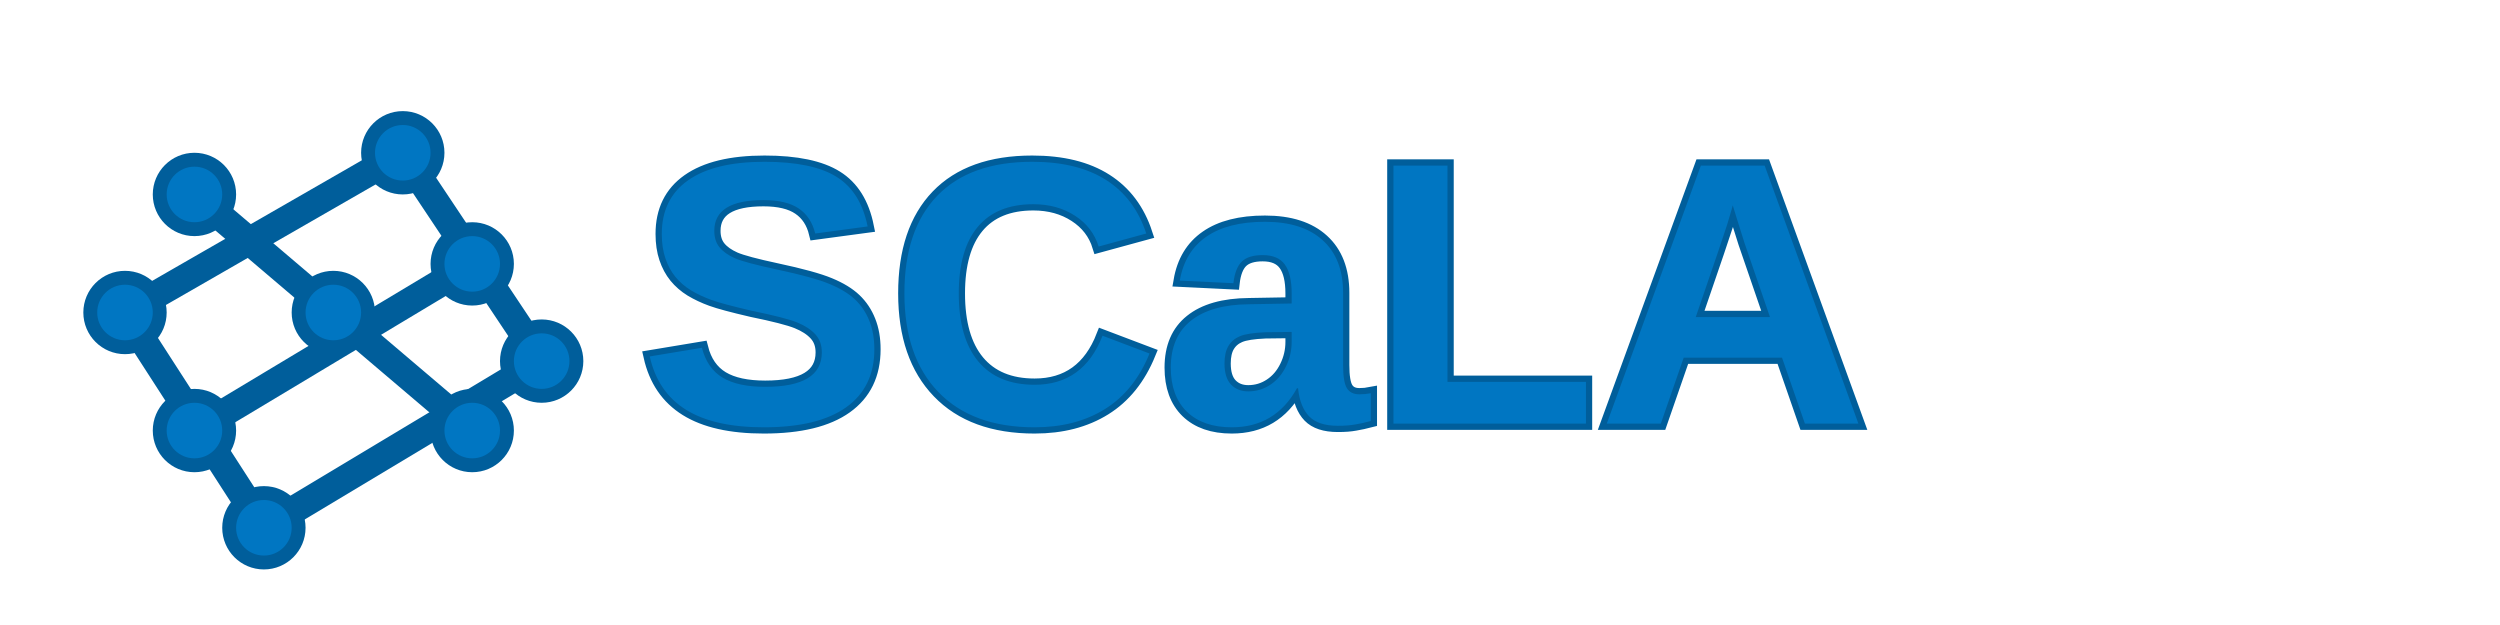
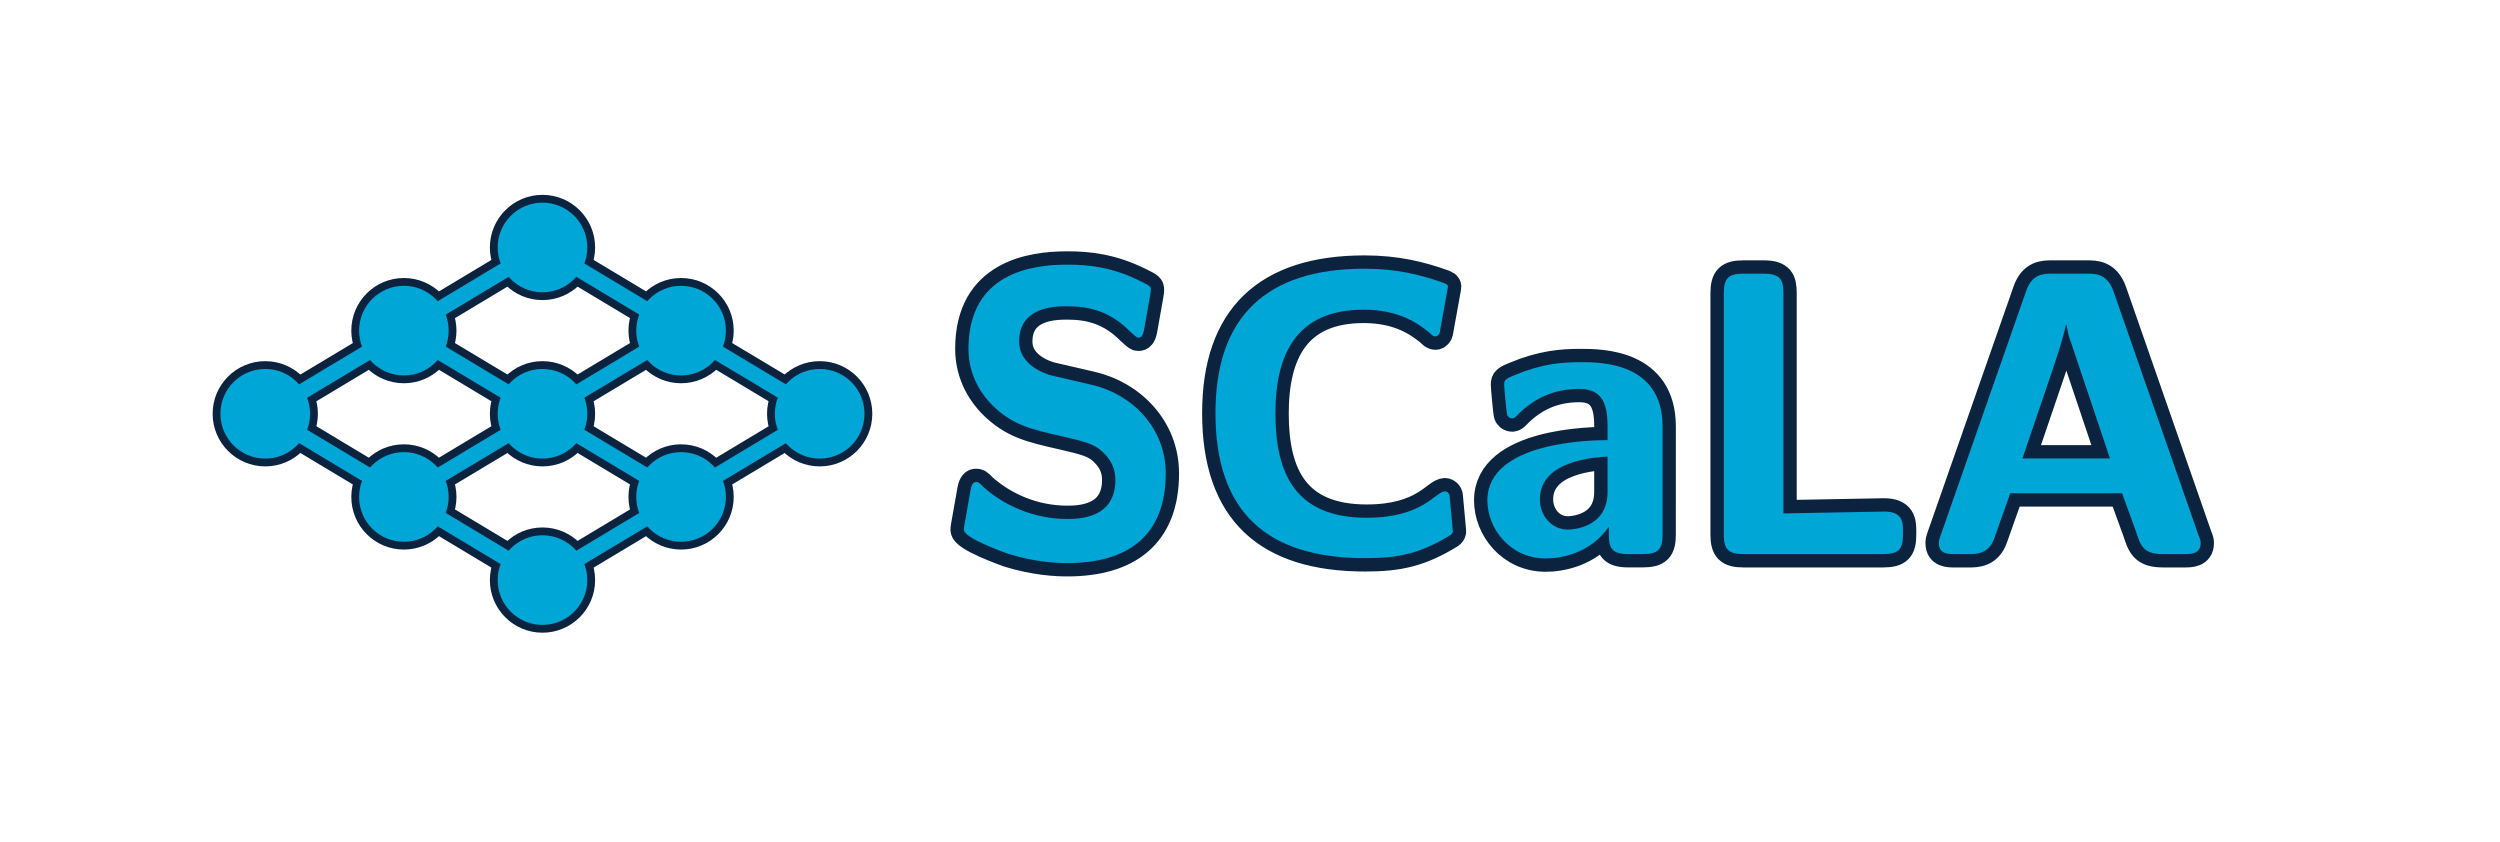
- <svg xmlns="http://www.w3.org/2000/svg" viewBox="0 0 360 90" role="img" aria-labelledby="title">
-   <g fill="none" stroke="#005E9B" stroke-width="4" stroke-linecap="round">
-     <path d="M18 45 L58 22 M28 62 L68 38 M38 76 L78 52" />
-     <path d="M18 45 L38 76 M28 28 L68 62 M58 22 L78 52" />
+ <svg xmlns="http://www.w3.org/2000/svg" xmlns:xlink="http://www.w3.org/1999/xlink" width="125.78pt" height="42.313pt" viewBox="0 0 125.78 42.313">
+   <defs>
+     <g id="e">
+       <path d="m5.484-8.969c-0.438-0.094-1.703-0.562-1.703-1.719 0-1.734 1.734-1.781 2.422-1.781 1.141 0 2.156 0.266 3.141 1.25 0.328 0.297 0.359 0.328 0.438 0.328 0.125 0 0.219-0.062 0.281-0.375l0.312-1.766c0.031-0.156 0.031-0.203 0.031-0.266 0-0.156-0.016-0.188-0.531-0.438-1.438-0.719-2.641-0.828-3.672-0.828-1.812 0-4.969 0.438-4.969 4.234 0 1.438 0.75 2.375 1.141 2.781 1.047 1.062 2 1.266 3.578 1.625 1.141 0.266 1.594 0.375 2.031 0.781 0.203 0.203 0.641 0.625 0.641 1.406 0 1.906-1.75 1.969-2.422 1.969-1.703 0-3.188-0.688-4.219-1.609-0.234-0.25-0.281-0.25-0.359-0.25-0.125 0-0.219 0.062-0.281 0.375l-0.312 1.766c-0.031 0.156-0.031 0.203-0.031 0.266 0 0.422 2.109 1.156 2.219 1.203 1.359 0.422 2.453 0.469 2.984 0.469 3.047 0 4.953-1.375 4.953-4.516 0-2.281-1.688-3.984-3.719-4.453z" />
+     </g>
+     <g id="d">
+       <path d="m13.016-2.906c0-0.156-0.141-0.25-0.234-0.25-0.484 0-1.078 1.328-3.938 1.328-3.578 0-4.594-2.203-4.594-5.25 0-3.031 1.094-5.219 4.438-5.219 1.797 0 2.75 0.703 3.312 1.156 0.109 0.109 0.172 0.188 0.312 0.188 0.094 0 0.188-0.109 0.203-0.188l0.406-2.25c0.031-0.094 0-0.172-0.156-0.234-1.203-0.438-2.438-0.734-4.031-0.734-4.953 0-7.5 2.422-7.5 7.266 0 4.984 2.594 7.297 7.531 7.297 1.719 0 2.797-0.25 4.281-1.156 0.172-0.109 0.125-0.25 0.125-0.25z" />
+     </g>
+     <g id="c">
+       <path d="m9.438-6.422c0-3.219-3.094-3.234-4.109-3.234-0.953 0-1.969 0.078-3.344 0.656-0.422 0.172-0.516 0.234-0.516 0.469 0 0.141 0.109 1.312 0.141 1.484 0.016 0.109 0.125 0.219 0.266 0.219 0.094 0 0.156-0.062 0.219-0.125 0.875-0.906 1.891-1.359 3.156-1.359 1.094 0 1.422 0.672 1.422 1.875v0.703c-0.719 0-6.047 0.047-6.047 3.031 0 1.422 1.141 2.922 2.938 2.922 0.688 0 2.203-0.203 3.172-1.594v0.406c0 0.641 0.141 0.969 0.969 0.969h0.75c0.781 0 0.984-0.266 0.984-0.969zm-2.766 3.297c0 1.891-1.938 1.891-2 1.891-0.844 0-1.406-0.734-1.406-1.516 0-1.984 2.828-2.125 3.406-2.156z" />
+     </g>
+     <g id="b">
+       <path d="m4.844-2.047v-11.078c0-0.656-0.141-0.984-0.984-0.984h-1.031c-0.734 0-0.984 0.219-0.984 0.984v12.156c0 0.719 0.234 0.969 0.984 0.969h7.047c0.781 0 0.984-0.266 0.984-0.969v-0.188c0-0.469-0.031-0.984-0.953-0.984z" />
+     </g>
+     <g id="a">
+       <path d="m9.641-13.234c-0.312-0.875-0.906-0.875-1.312-0.875h-1.781c-0.406 0-1 0-1.297 0.875l-4.297 12.281c-0.094 0.266-0.094 0.297-0.094 0.406 0 0.547 0.5 0.547 0.781 0.547h0.734c0.375 0 1 0 1.281-0.812l0.797-2.25h5.625l0.703 1.938c0.234 0.719 0.375 1.125 1.359 1.125h1.094c0.281 0 0.797 0 0.797-0.547 0-0.109 0-0.141-0.109-0.406zm-3.109 4.109c0.297-0.891 0.562-1.672 0.719-2.406h0.031c0.094 0.5 0.094 0.531 0.266 1l1.922 5.719h-4.406z" />
+     </g>
+     <clipPath id="k">
+       <path d="m0.898 0h49.102v41.637h-49.102z" />
+     </clipPath>
+     <clipPath id="j">
+       <path d="m0.898 0h56.102v41.637h-56.102z" />
+     </clipPath>
+     <clipPath id="i">
+       <path d="m5 0h59v41.637h-59z" />
+     </clipPath>
+     <clipPath id="h">
+       <path d="m0.898 0h49.102v41.637h-49.102z" />
+     </clipPath>
+     <clipPath id="g">
+       <path d="m0.898 0h56.102v41.637h-56.102z" />
+     </clipPath>
+     <clipPath id="f">
+       <path d="m5 0h59v41.637h-59z" />
+     </clipPath>
+   </defs>
+   <g clip-path="url(#k)">
+     <path transform="matrix(.98402 0 0 -.98402 46.819 20.818)" d="m-34.015 0.002 14.172 8.503" fill="none" stroke="#0C2340" stroke-miterlimit="10" stroke-width="1.594" />
  </g>
-   <g fill="#0076C2" stroke="#005E9B" stroke-width="2">
-     <circle cx="18" cy="45" r="5" />
-     <circle cx="28" cy="28" r="5" />
-     <circle cx="58" cy="22" r="5" />
-     <circle cx="28" cy="62" r="5" />
-     <circle cx="48" cy="45" r="5" />
-     <circle cx="68" cy="38" r="5" />
-     <circle cx="38" cy="76" r="5" />
-     <circle cx="68" cy="62" r="5" />
-     <circle cx="78" cy="52" r="5" />
+   <g clip-path="url(#j)">
+     <path transform="matrix(.98402 0 0 -.98402 46.819 20.818)" d="m-26.929-4.25 14.172 8.503" fill="none" stroke="#0C2340" stroke-miterlimit="10" stroke-width="1.594" />
  </g>
-   <text x="92" y="61" font-family="Arial, Helvetica, sans-serif" font-size="54" font-weight="700" fill="#0076C2" stroke="#005E9B" stroke-width="1.8" paint-order="stroke fill">SCaLA</text>
+   <g clip-path="url(#i)">
+     <path transform="matrix(.98402 0 0 -.98402 46.819 20.818)" d="m-19.843-8.505 14.176 8.507" fill="none" stroke="#0C2340" stroke-miterlimit="10" stroke-width="1.594" />
+   </g>
+   <g clip-path="url(#h)">
+     <path transform="matrix(.98402 0 0 -.98402 46.819 20.818)" d="m-34.015 0.002 14.172-8.507" fill="none" stroke="#0C2340" stroke-miterlimit="10" stroke-width="1.594" />
+   </g>
+   <g clip-path="url(#g)">
+     <path transform="matrix(.98402 0 0 -.98402 46.819 20.818)" d="m-26.929 4.253 14.172-8.503" fill="none" stroke="#0C2340" stroke-miterlimit="10" stroke-width="1.594" />
+   </g>
+   <g clip-path="url(#f)">
+     <path transform="matrix(.98402 0 0 -.98402 46.819 20.818)" d="m-19.843 8.505 14.176-8.503" fill="none" stroke="#0C2340" stroke-miterlimit="10" stroke-width="1.594" />
+   </g>
+   <path transform="matrix(.98402 0 0 -.98402 .89704 41.637)" d="m52.925 23.096c-0.445 0.095-1.731 0.572-1.731 1.747 0 1.762 1.762 1.81 2.461 1.81 1.159 0 2.191-0.27 3.192-1.27 0.333-0.302 0.365-0.333 0.445-0.333 0.127 0 0.222 0.064 0.286 0.381l0.318 1.794c0.032 0.159 0.032 0.206 0.032 0.27 0 0.159-0.016 0.191-0.54 0.445-1.461 0.73-2.683 0.842-3.732 0.842-1.842 0-5.049-0.445-5.049-4.303 0-1.461 0.762-2.414 1.159-2.826 1.064-1.08 2.033-1.286 3.636-1.651 1.159-0.27 1.62-0.381 2.064-0.794 0.206-0.206 0.651-0.635 0.651-1.429 0-1.937-1.778-2.001-2.461-2.001-1.731 0-3.239 0.699-4.287 1.635-0.238 0.254-0.286 0.254-0.365 0.254-0.127 0-0.222-0.064-0.286-0.381l-0.318-1.794c-0.032-0.159-0.032-0.206-0.032-0.27 0-0.429 2.144-1.175 2.255-1.223 1.381-0.429 2.493-0.476 3.033-0.476 3.096 0 5.034 1.397 5.034 4.589 0 2.318-1.715 4.049-3.779 4.525zm20.281-6.161c0 0.159-0.143 0.254-0.238 0.254-0.492 0-1.096-1.35-4.001-1.35-3.636 0-4.668 2.239-4.668 5.335 0 3.08 1.111 5.303 4.51 5.303 1.826 0 2.795-0.715 3.366-1.175 0.111-0.111 0.175-0.191 0.318-0.191 0.095 0 0.191 0.111 0.206 0.191l0.413 2.287c0.032 0.095 0 0.175-0.159 0.238-1.223 0.445-2.477 0.746-4.097 0.746-5.034 0-7.622-2.461-7.622-7.384 0-5.065 2.636-7.415 7.654-7.415 1.747 0 2.842 0.254 4.351 1.175 0.175 0.111 0.127 0.254 0.127 0.254zm10.885 3.573c0 3.271-3.144 3.287-4.176 3.287-0.969 0-2.001-0.079-3.398-0.667-0.429-0.175-0.524-0.238-0.524-0.476 0-0.143 0.111-1.334 0.143-1.508 0.016-0.111 0.127-0.222 0.27-0.222 0.095 0 0.159 0.064 0.222 0.127 0.889 0.921 1.921 1.381 3.208 1.381 1.111 0 1.445-0.683 1.445-1.905v-0.715c-0.73 0-6.145-0.048-6.145-3.08 0-1.445 1.159-2.969 2.985-2.969 0.699 0 2.239 0.206 3.223 1.62v-0.413c0-0.651 0.143-0.984 0.984-0.984h0.762c0.794 0 1 0.27 1 0.984zm-2.811-3.35c0-1.921-1.969-1.921-2.033-1.921-0.857 0-1.429 0.746-1.429 1.54 0 2.017 2.874 2.159 3.462 2.191zm8.991-1.096v11.258c0 0.667-0.143 1-1 1h-1.048c-0.746 0-1-0.222-1-1v-12.354c0-0.73 0.238-0.984 1-0.984h7.161c0.794 0 1 0.27 1 0.984v0.191c0 0.476-0.032 1-0.969 1zm16.871 11.369c-0.318 0.889-0.921 0.889-1.334 0.889h-1.81c-0.413 0-1.016 0-1.318-0.889l-4.367-12.481c-0.095-0.27-0.095-0.302-0.095-0.413 0-0.556 0.508-0.556 0.794-0.556h0.746c0.381 0 1.016 0 1.302 0.826l0.81 2.287h5.716l0.715-1.969c0.238-0.73 0.381-1.143 1.381-1.143h1.111c0.286 0 0.81 0 0.81 0.556 0 0.111 0 0.143-0.111 0.413zm-3.16-4.176c0.302 0.905 0.572 1.699 0.73 2.445h0.032c0.095-0.508 0.095-0.54 0.27-1.016l1.953-5.812h-4.478zm0 0" fill="none" stroke="#0C2340" stroke-linecap="round" stroke-linejoin="round" stroke-miterlimit="10" stroke-width="1.364" />
+   <g fill="#00A6D6">
+     <use x="47.493" y="27.878" xlink:href="#e" />
+     <use x="59.919" y="27.878" xlink:href="#d" />
+     <use x="74.208" y="27.878" xlink:href="#c" />
+     <use x="84.883" y="27.878" xlink:href="#b" />
+     <use x="96.688" y="27.878" xlink:href="#a" />
+   </g>
+   <path transform="matrix(.98402 0 0 -.98402 46.819 20.818)" d="m-31.526 0.002c0 1.373-1.115 2.489-2.489 2.489-1.377 0-2.493-1.115-2.493-2.489 0-1.377 1.115-2.493 2.493-2.493 1.373 0 2.489 1.115 2.489 2.493z" fill="#00A6D6" stroke="#0C2340" stroke-miterlimit="10" stroke-width=".399" />
+   <path transform="matrix(.98402 0 0 -.98402 46.819 20.818)" d="m-24.44 4.253c0 1.373-1.111 2.489-2.489 2.489-1.377 0-2.489-1.115-2.489-2.489 0-1.377 1.111-2.493 2.489-2.493 1.377 0 2.489 1.115 2.489 2.493z" fill="#00A6D6" stroke="#0C2340" stroke-miterlimit="10" stroke-width=".399" />
+   <path transform="matrix(.98402 0 0 -.98402 46.819 20.818)" d="m-17.351 8.505c0 1.373-1.115 2.489-2.493 2.489-1.373 0-2.489-1.115-2.489-2.489 0-1.377 1.115-2.493 2.489-2.493 1.377 0 2.493 1.115 2.493 2.493z" fill="#00A6D6" stroke="#0C2340" stroke-miterlimit="10" stroke-width=".399" />
+   <path transform="matrix(.98402 0 0 -.98402 46.819 20.818)" d="m-24.44-4.25c0 1.373-1.111 2.489-2.489 2.489-1.377 0-2.489-1.115-2.489-2.489 0-1.377 1.111-2.493 2.489-2.493 1.377 0 2.489 1.115 2.489 2.493z" fill="#00A6D6" stroke="#0C2340" stroke-miterlimit="10" stroke-width=".399" />
+   <path transform="matrix(.98402 0 0 -.98402 46.819 20.818)" d="m-17.351 0.002c0 1.373-1.115 2.489-2.493 2.489-1.373 0-2.489-1.115-2.489-2.489 0-1.377 1.115-2.493 2.489-2.493 1.377 0 2.493 1.115 2.493 2.493z" fill="#00A6D6" stroke="#0C2340" stroke-miterlimit="10" stroke-width=".399" />
+   <path transform="matrix(.98402 0 0 -.98402 46.819 20.818)" d="m-10.265 4.253c0 1.373-1.115 2.489-2.493 2.489-1.373 0-2.489-1.115-2.489-2.489 0-1.377 1.115-2.493 2.489-2.493 1.377 0 2.493 1.115 2.493 2.493z" fill="#00A6D6" stroke="#0C2340" stroke-miterlimit="10" stroke-width=".399" />
+   <path transform="matrix(.98402 0 0 -.98402 46.819 20.818)" d="m-17.351-8.505c0 1.377-1.115 2.493-2.493 2.493-1.373 0-2.489-1.115-2.489-2.493 0-1.373 1.115-2.489 2.489-2.489 1.377 0 2.493 1.115 2.493 2.489z" fill="#00A6D6" stroke="#0C2340" stroke-miterlimit="10" stroke-width=".399" />
+   <path transform="matrix(.98402 0 0 -.98402 46.819 20.818)" d="m-10.265-4.25c0 1.373-1.115 2.489-2.493 2.489-1.373 0-2.489-1.115-2.489-2.489 0-1.377 1.115-2.493 2.489-2.493 1.377 0 2.493 1.115 2.493 2.493z" fill="#00A6D6" stroke="#0C2340" stroke-miterlimit="10" stroke-width=".399" />
+   <path transform="matrix(.98402 0 0 -.98402 46.819 20.818)" d="m-3.179 0.002c0 1.373-1.115 2.489-2.489 2.489-1.377 0-2.493-1.115-2.493-2.489 0-1.377 1.115-2.493 2.493-2.493 1.373 0 2.489 1.115 2.489 2.493z" fill="#00A6D6" stroke="#0C2340" stroke-miterlimit="10" stroke-width=".399" />
+   <path transform="matrix(.98402 0 0 -.98402 46.819 20.818)" d="m-34.015 0.002 14.172 8.503" fill="none" stroke="#00A6D6" stroke-miterlimit="10" stroke-width=".797" />
+   <path transform="matrix(.98402 0 0 -.98402 46.819 20.818)" d="m-26.929-4.25 14.172 8.503" fill="none" stroke="#00A6D6" stroke-miterlimit="10" stroke-width=".797" />
+   <path transform="matrix(.98402 0 0 -.98402 46.819 20.818)" d="m-19.843-8.505 14.176 8.507" fill="none" stroke="#00A6D6" stroke-miterlimit="10" stroke-width=".797" />
+   <path transform="matrix(.98402 0 0 -.98402 46.819 20.818)" d="m-34.015 0.002 14.172-8.507" fill="none" stroke="#00A6D6" stroke-miterlimit="10" stroke-width=".797" />
+   <path transform="matrix(.98402 0 0 -.98402 46.819 20.818)" d="m-26.929 4.253 14.172-8.503" fill="none" stroke="#00A6D6" stroke-miterlimit="10" stroke-width=".797" />
+   <path transform="matrix(.98402 0 0 -.98402 46.819 20.818)" d="m-19.843 8.505 14.176-8.503" fill="none" stroke="#00A6D6" stroke-miterlimit="10" stroke-width=".797" />
</svg>
